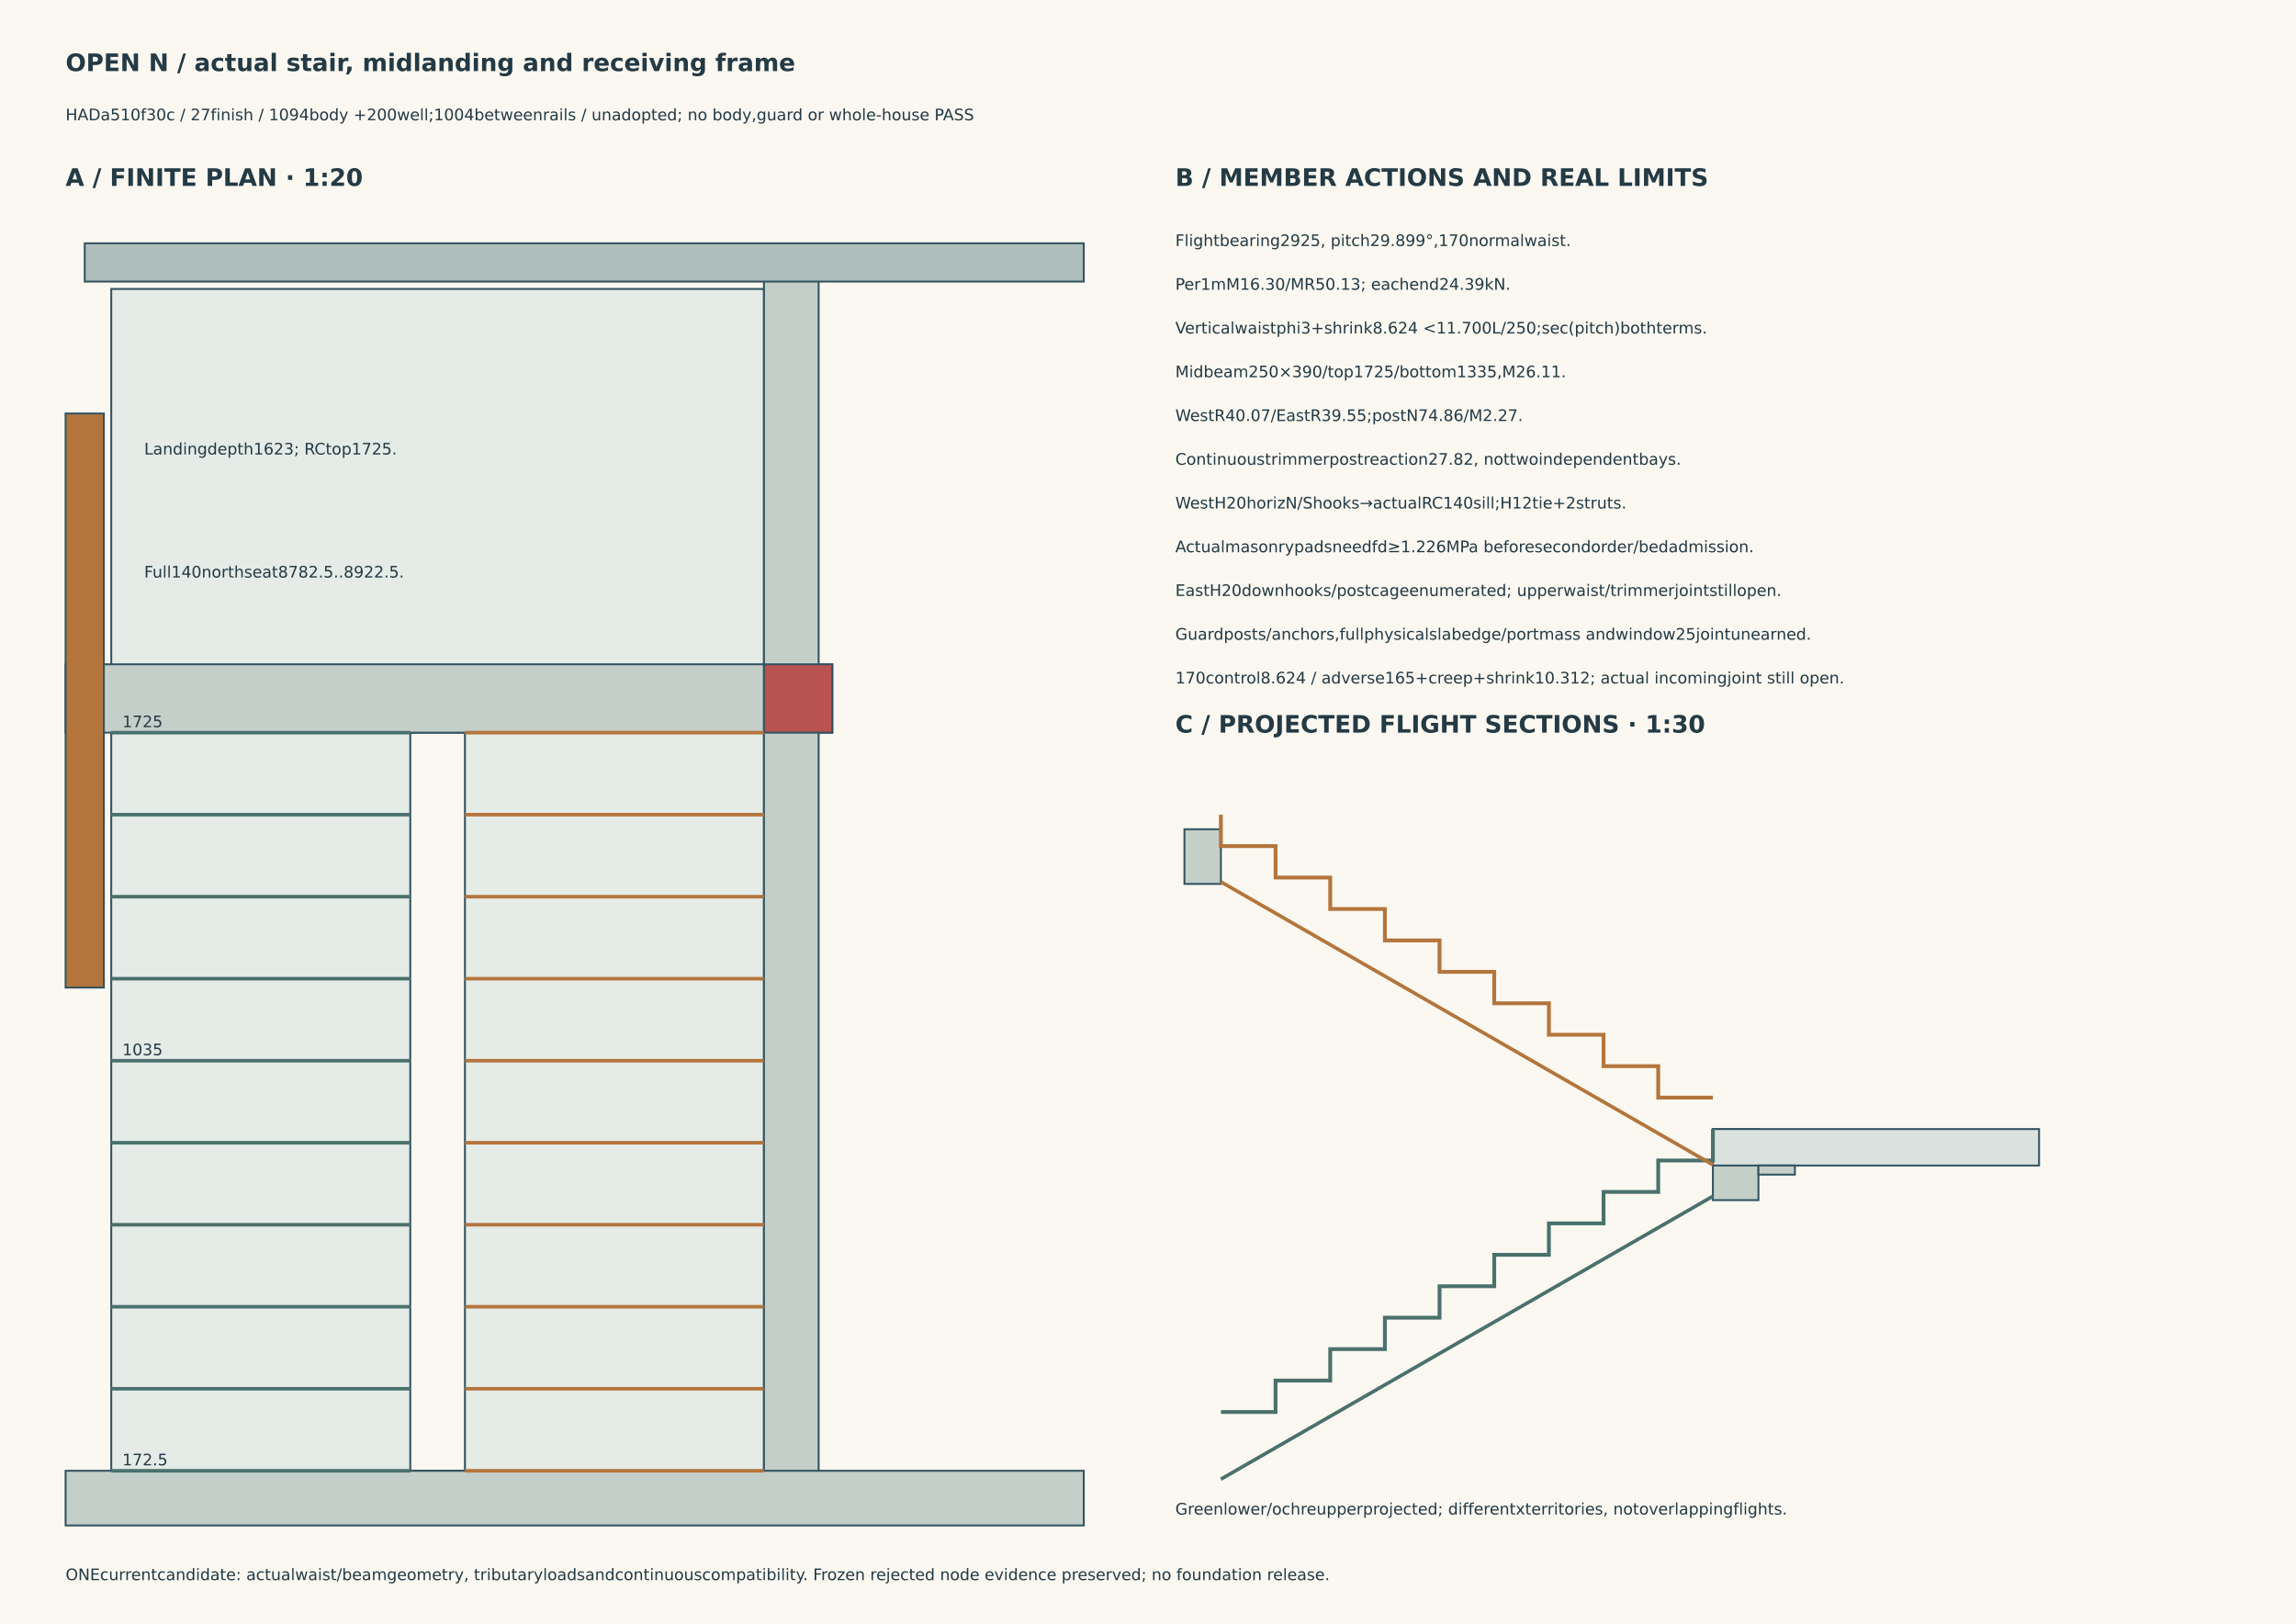
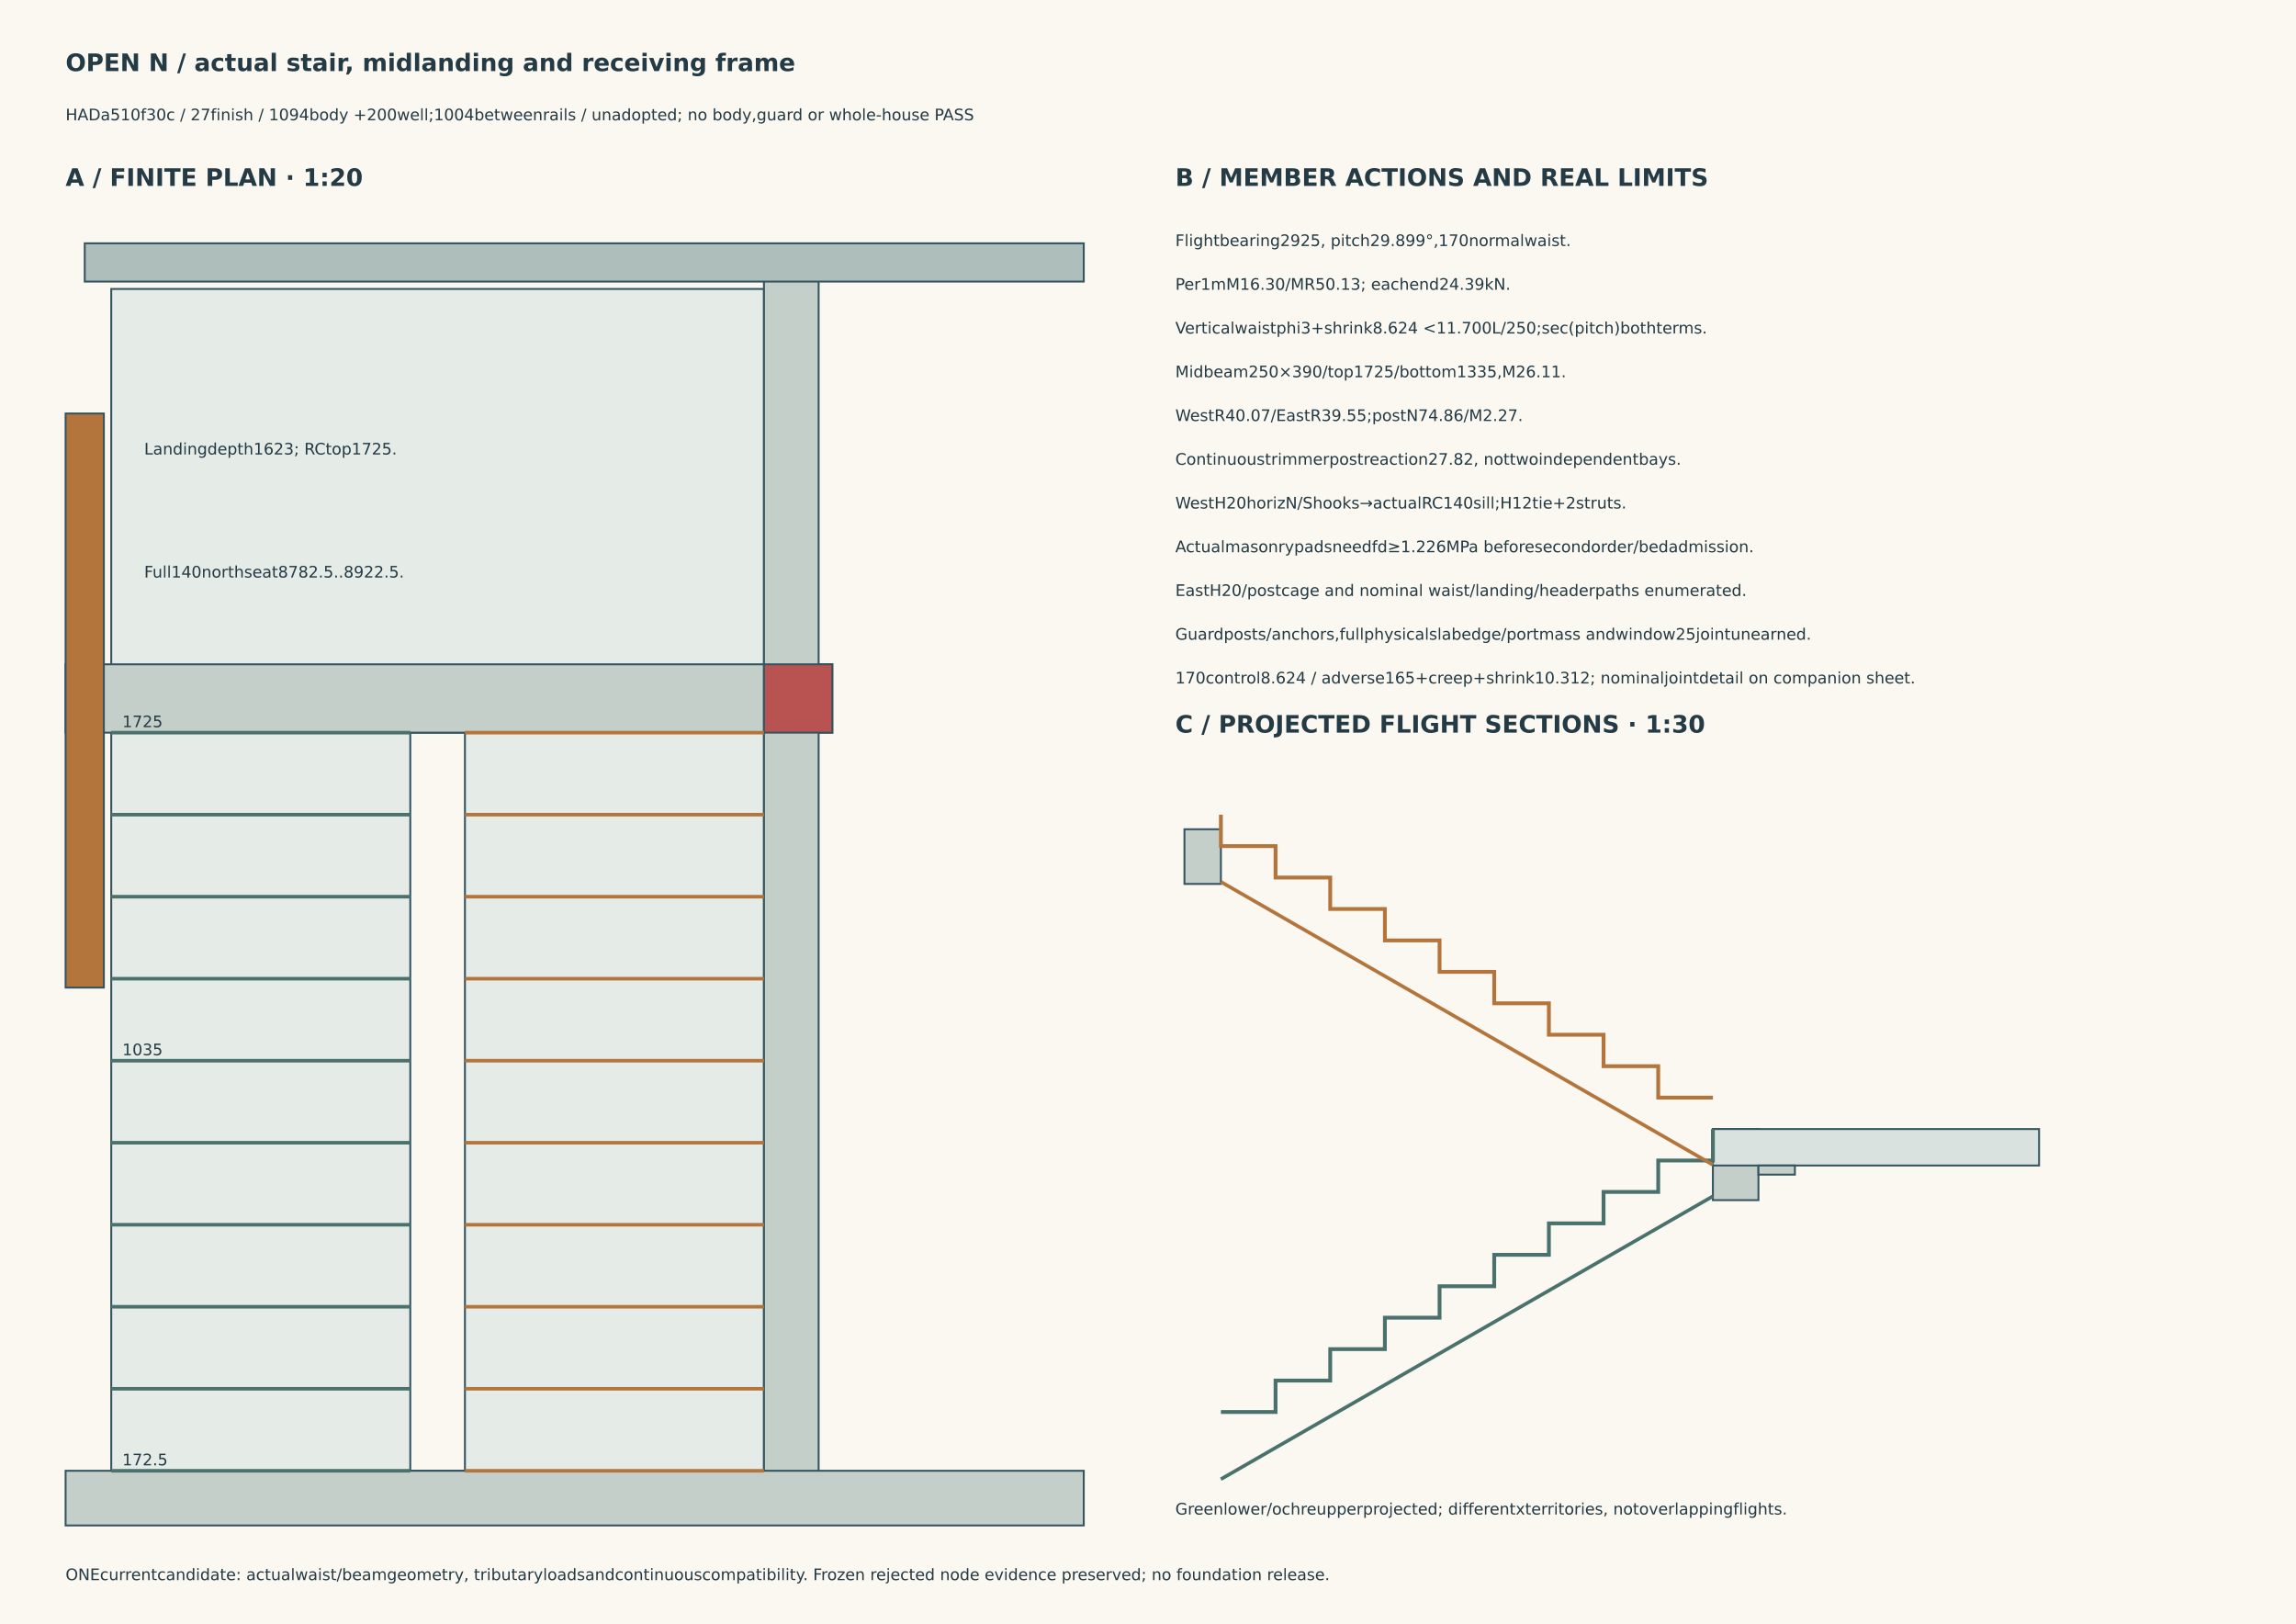
<svg xmlns="http://www.w3.org/2000/svg" width="420mm" height="297mm" viewBox="0 0 420 297">
  <style>text{font-family:DejaVu Sans,sans-serif;fill:#243a44;font-size:2.9px}.title{font-size:4.4px;font-weight:bold}</style>
  <rect width="420" height="297" fill="#faf8f1" />
  <text x="12" y="13" class="title">OPEN N / actual stair, midlanding and receiving frame</text>
  <text x="12" y="22" class="">HADa510f30c / 27finish / 1094body +200well;1004betweenrails / unadopted; no body,guard or whole-house PASS</text>
  <text x="12" y="34" class="title">A / FINITE PLAN · 1:20</text>
  <rect x="20.350" y="52.850" width="119.400" height="216.150" fill="#e5ebe7" stroke="#345460" stroke-width=".35" />
  <rect x="75.050" y="134.000" width="10.000" height="135.000" fill="#faf8f1" stroke="#345460" stroke-width=".35" />
  <rect x="12.000" y="121.500" width="140.250" height="12.500" fill="#c5cfca" stroke="#345460" stroke-width=".35" />
  <rect x="139.750" y="48.000" width="10.000" height="226.000" fill="#c5cfca" stroke="#345460" stroke-width=".35" />
  <rect x="139.750" y="121.500" width="12.500" height="12.500" fill="#b95351" stroke="#345460" stroke-width=".35" />
  <rect x="12.000" y="75.625" width="7.000" height="105.000" fill="#b4753c" stroke="#345460" stroke-width=".35" />
  <rect x="12.000" y="269.000" width="186.250" height="10.000" fill="#c5cfca" stroke="#345460" stroke-width=".35" />
  <rect x="15.500" y="44.500" width="182.750" height="7.000" fill="#aebeba" stroke="#345460" stroke-width=".35" />
  <path d="M20.35,269.0 L75.05,269.0" fill="none" stroke="#4b716c" stroke-width=".65" />
  <path d="M85.05,269.0 L139.75,269.0" fill="none" stroke="#b4753c" stroke-width=".65" />
  <text x="22.375" y="268.0" class="">172.5</text>
  <path d="M20.35,254.0 L75.05,254.0" fill="none" stroke="#4b716c" stroke-width=".65" />
  <path d="M85.05,254.0 L139.75,254.0" fill="none" stroke="#b4753c" stroke-width=".65" />
  <path d="M20.35,239.0 L75.05,239.0" fill="none" stroke="#4b716c" stroke-width=".65" />
  <path d="M85.05,239.0 L139.75,239.0" fill="none" stroke="#b4753c" stroke-width=".65" />
  <path d="M20.35,224.0 L75.05,224.0" fill="none" stroke="#4b716c" stroke-width=".65" />
  <path d="M85.05,224.0 L139.75,224.0" fill="none" stroke="#b4753c" stroke-width=".65" />
  <path d="M20.35,209.0 L75.05,209.0" fill="none" stroke="#4b716c" stroke-width=".65" />
  <path d="M85.05,209.0 L139.75,209.0" fill="none" stroke="#b4753c" stroke-width=".65" />
  <path d="M20.35,194.0 L75.05,194.0" fill="none" stroke="#4b716c" stroke-width=".65" />
  <path d="M85.05,194.0 L139.75,194.0" fill="none" stroke="#b4753c" stroke-width=".65" />
  <text x="22.375" y="193.0" class="">1035</text>
  <path d="M20.35,179.0 L75.05,179.0" fill="none" stroke="#4b716c" stroke-width=".65" />
  <path d="M85.05,179.0 L139.75,179.0" fill="none" stroke="#b4753c" stroke-width=".65" />
  <path d="M20.35,164.0 L75.05,164.0" fill="none" stroke="#4b716c" stroke-width=".65" />
  <path d="M85.05,164.0 L139.75,164.0" fill="none" stroke="#b4753c" stroke-width=".65" />
  <path d="M20.35,149.0 L75.05,149.0" fill="none" stroke="#4b716c" stroke-width=".65" />
  <path d="M85.05,149.0 L139.75,149.0" fill="none" stroke="#b4753c" stroke-width=".65" />
  <path d="M20.35,134.0 L75.05,134.0" fill="none" stroke="#4b716c" stroke-width=".65" />
  <path d="M85.05,134.0 L139.75,134.0" fill="none" stroke="#b4753c" stroke-width=".65" />
  <text x="22.375" y="133.0" class="">1725</text>
  <text x="26.375" y="83.125" class="">Landingdepth1623; RCtop1725.</text>
  <text x="26.375" y="105.625" class="">Full140northseat8782.5..8922.5.</text>
  <text x="215" y="34" class="title">B / MEMBER ACTIONS AND REAL LIMITS</text>
  <text x="215" y="45" class="">Flightbearing2925, pitch29.899°,170normalwaist.</text>
  <text x="215" y="53" class="">Per1mM16.30/MR50.13; eachend24.39kN.</text>
  <text x="215" y="61" class="">Verticalwaistphi3+shrink8.624 &lt;11.700L/250;sec(pitch)bothterms.</text>
  <text x="215" y="69" class="">Midbeam250×390/top1725/bottom1335,M26.11.</text>
  <text x="215" y="77" class="">WestR40.07/EastR39.55;postN74.86/M2.27.</text>
  <text x="215" y="85" class="">Continuoustrimmerpostreaction27.82, nottwoindependentbays.</text>
  <text x="215" y="93" class="">WestH20horizN/Shooks→actualRC140sill;H12tie+2struts.</text>
  <text x="215" y="101" class="">Actualmasonrypadsneedfd≥1.226MPa beforesecondorder/bedadmission.</text>
-   <text x="215" y="109" class="">EastH20downhooks/postcageenumerated; upperwaist/trimmerjointstillopen.</text>
+   <text x="215" y="109" class="">EastH20/postcage and nominal waist/landing/headerpaths enumerated.</text>
  <text x="215" y="117" class="">Guardposts/anchors,fullphysicalslabedge/portmass andwindow25jointunearned.</text>
-   <text x="215" y="125" class="">170control8.624 / adverse165+creep+shrink10.312; actual incomingjoint still open.</text>
+   <text x="215" y="125" class="">170control8.624 / adverse165+creep+shrink10.312; nominaljointdetail on companion sheet.</text>
  <text x="215" y="134" class="title">C / PROJECTED FLIGHT SECTIONS · 1:30</text>
  <rect x="216.667" y="151.667" width="6.667" height="10.000" fill="#c5cfca" stroke="#345460" stroke-width=".35" />
  <rect x="313.333" y="206.500" width="8.333" height="13.000" fill="#c5cfca" stroke="#345460" stroke-width=".35" />
  <rect x="313.333" y="206.500" width="59.667" height="6.667" fill="#d9e2de" stroke="#345460" stroke-width=".35" />
  <rect x="321.667" y="213.167" width="6.667" height="1.667" fill="#c5cfca" stroke="#345460" stroke-width=".35" />
  <path d="M223.333,258.250 L233.333,258.250 L233.333,252.500 L243.333,252.500 L243.333,246.750 L253.333,246.750 L253.333,241.000 L263.333,241.000 L263.333,235.250 L273.333,235.250 L273.333,229.500 L283.333,229.500 L283.333,223.750 L293.333,223.750 L293.333,218.000 L303.333,218.000 L303.333,212.250 L313.333,212.250 L313.333,206.500" fill="none" stroke="#4b716c" stroke-width=".7" />
  <path d="M223.333,270.537 L313.333,218.787" fill="none" stroke="#4b716c" stroke-width=".65" />
  <path d="M313.333,200.750 L303.333,200.750 L303.333,195.000 L293.333,195.000 L293.333,189.250 L283.333,189.250 L283.333,183.500 L273.333,183.500 L273.333,177.750 L263.333,177.750 L263.333,172.000 L253.333,172.000 L253.333,166.250 L243.333,166.250 L243.333,160.500 L233.333,160.500 L233.333,154.750 L223.333,154.750 L223.333,149.000" fill="none" stroke="#b4753c" stroke-width=".7" />
  <path d="M313.333,213.037 L223.333,161.287" fill="none" stroke="#b4753c" stroke-width=".65" />
  <text x="215" y="277" class="">Greenlower/ochreupperprojected; differentxterritories, notoverlappingflights.</text>
  <text x="12" y="289" class="">ONEcurrentcandidate: actualwaist/beamgeometry, tributaryloadsandcontinuouscompatibility. Frozen rejected node evidence preserved; no foundation release.</text>
</svg>
